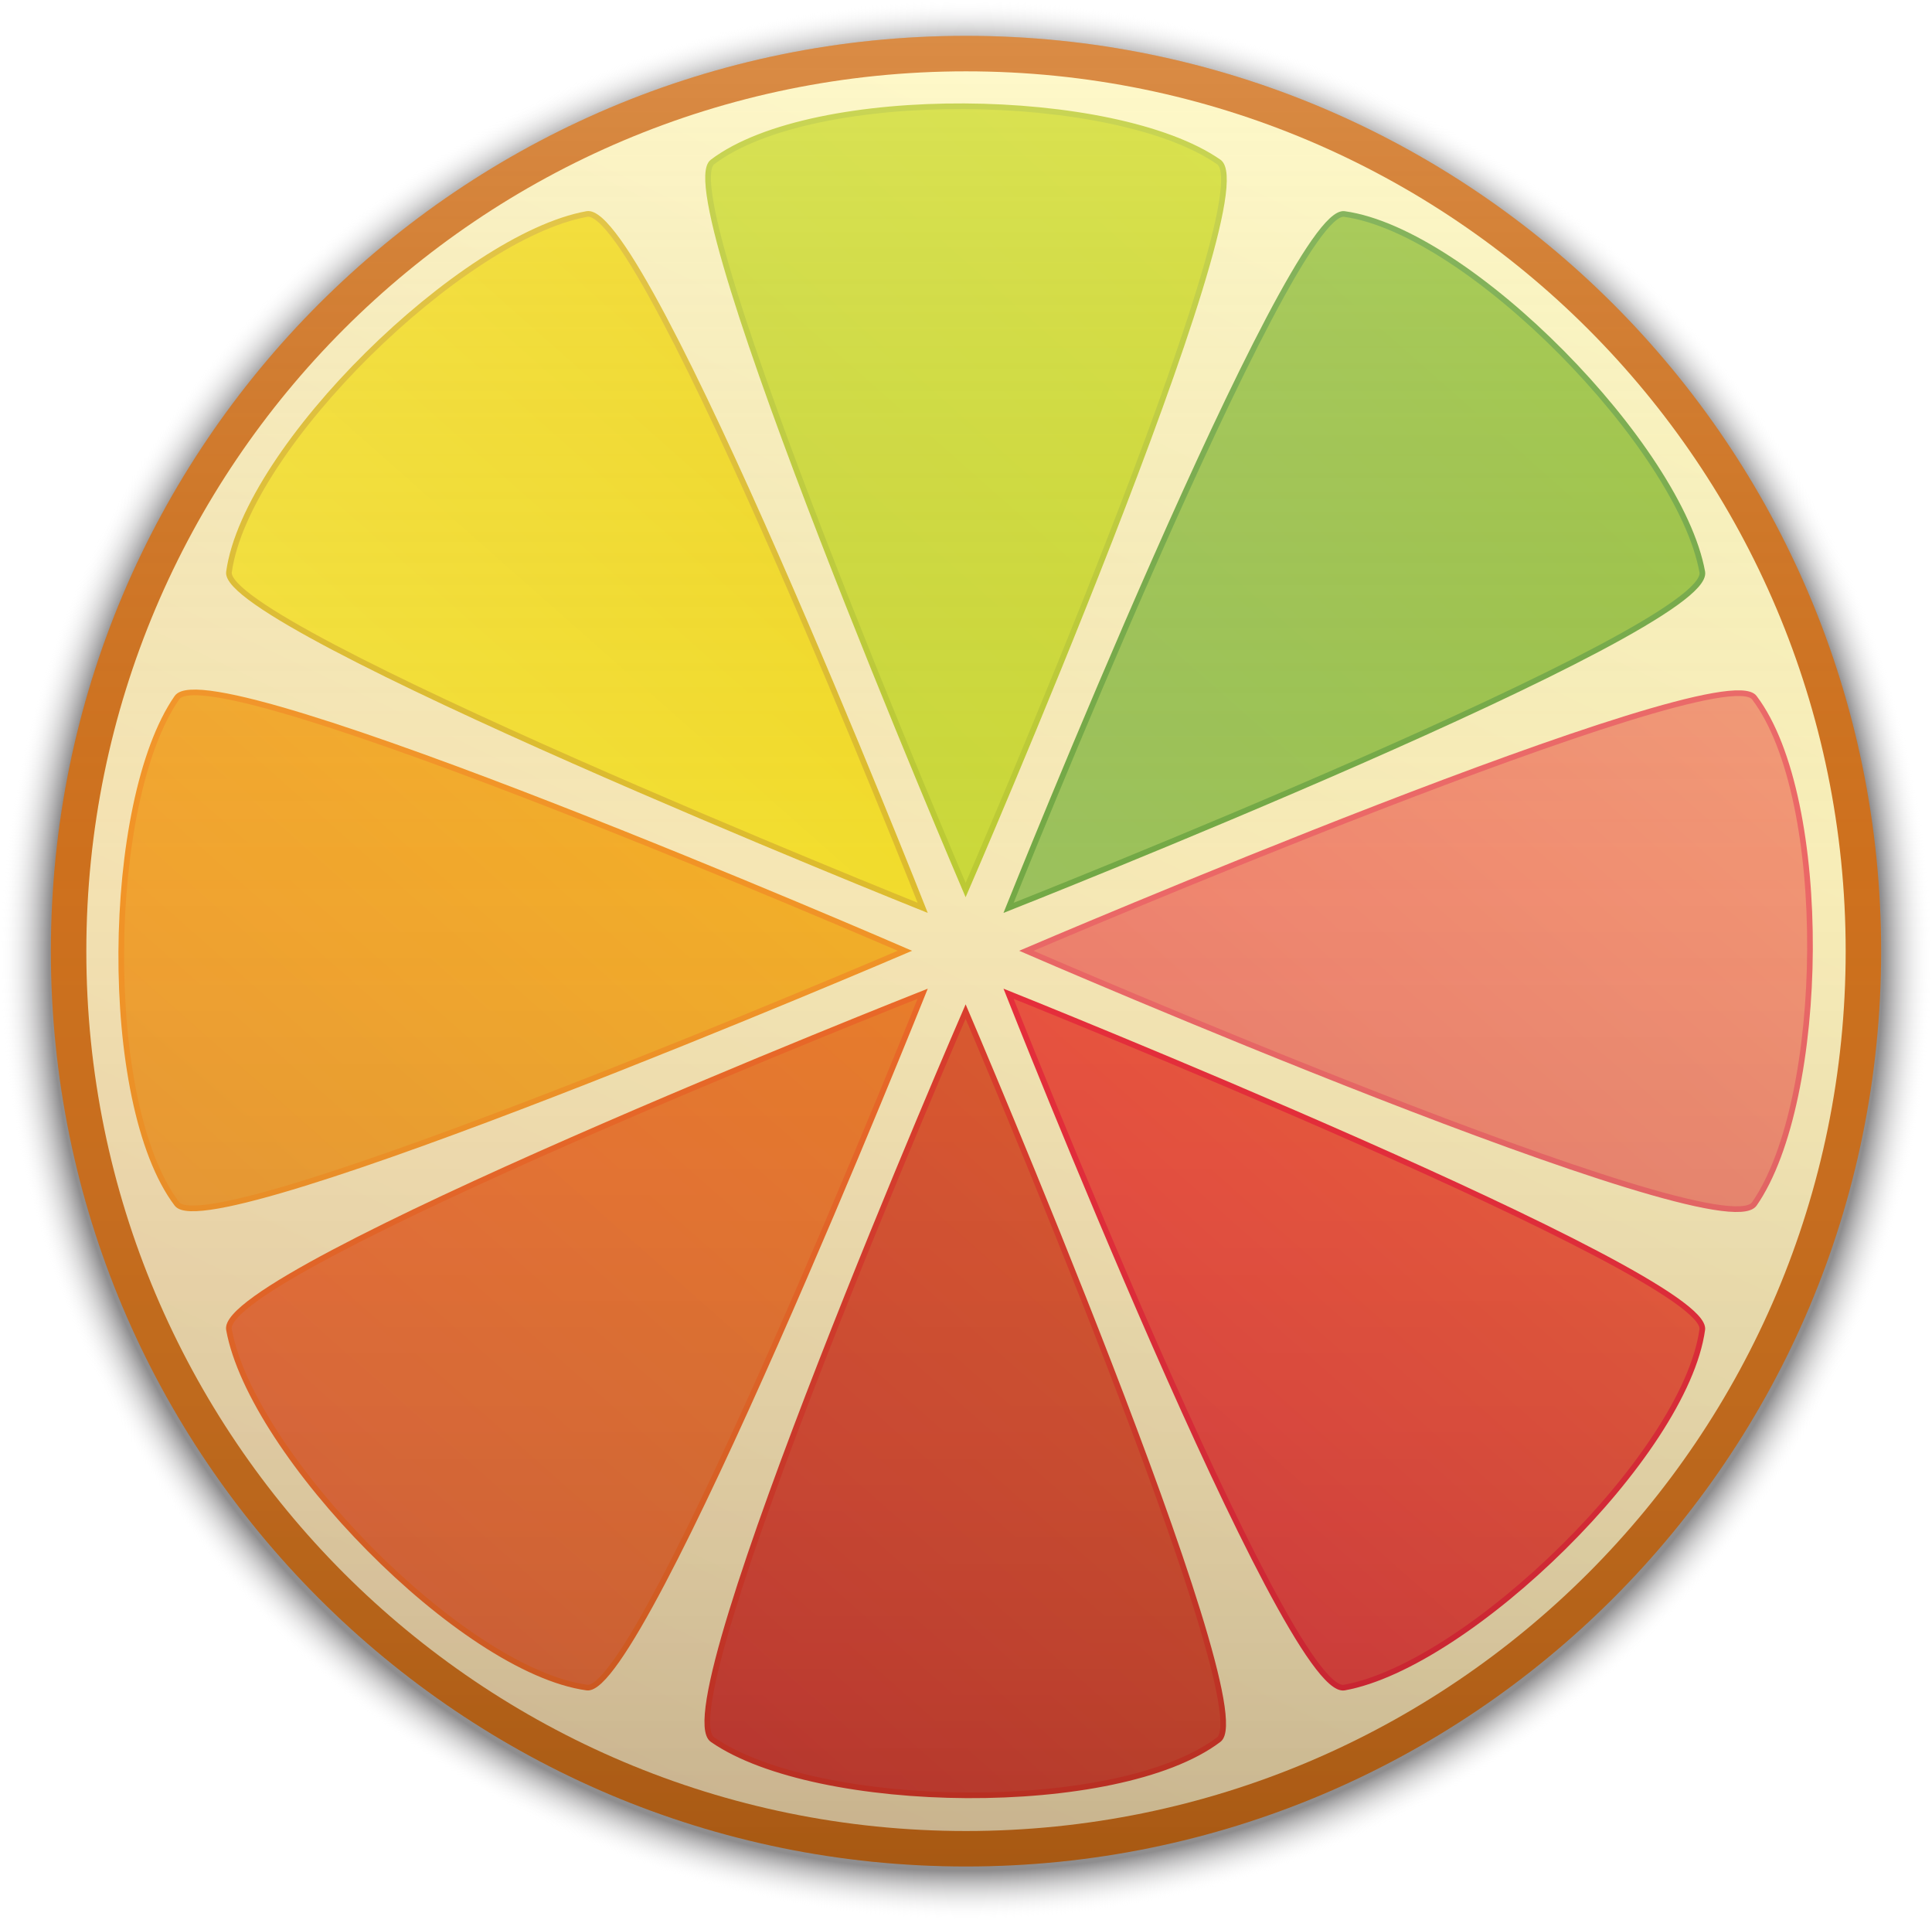
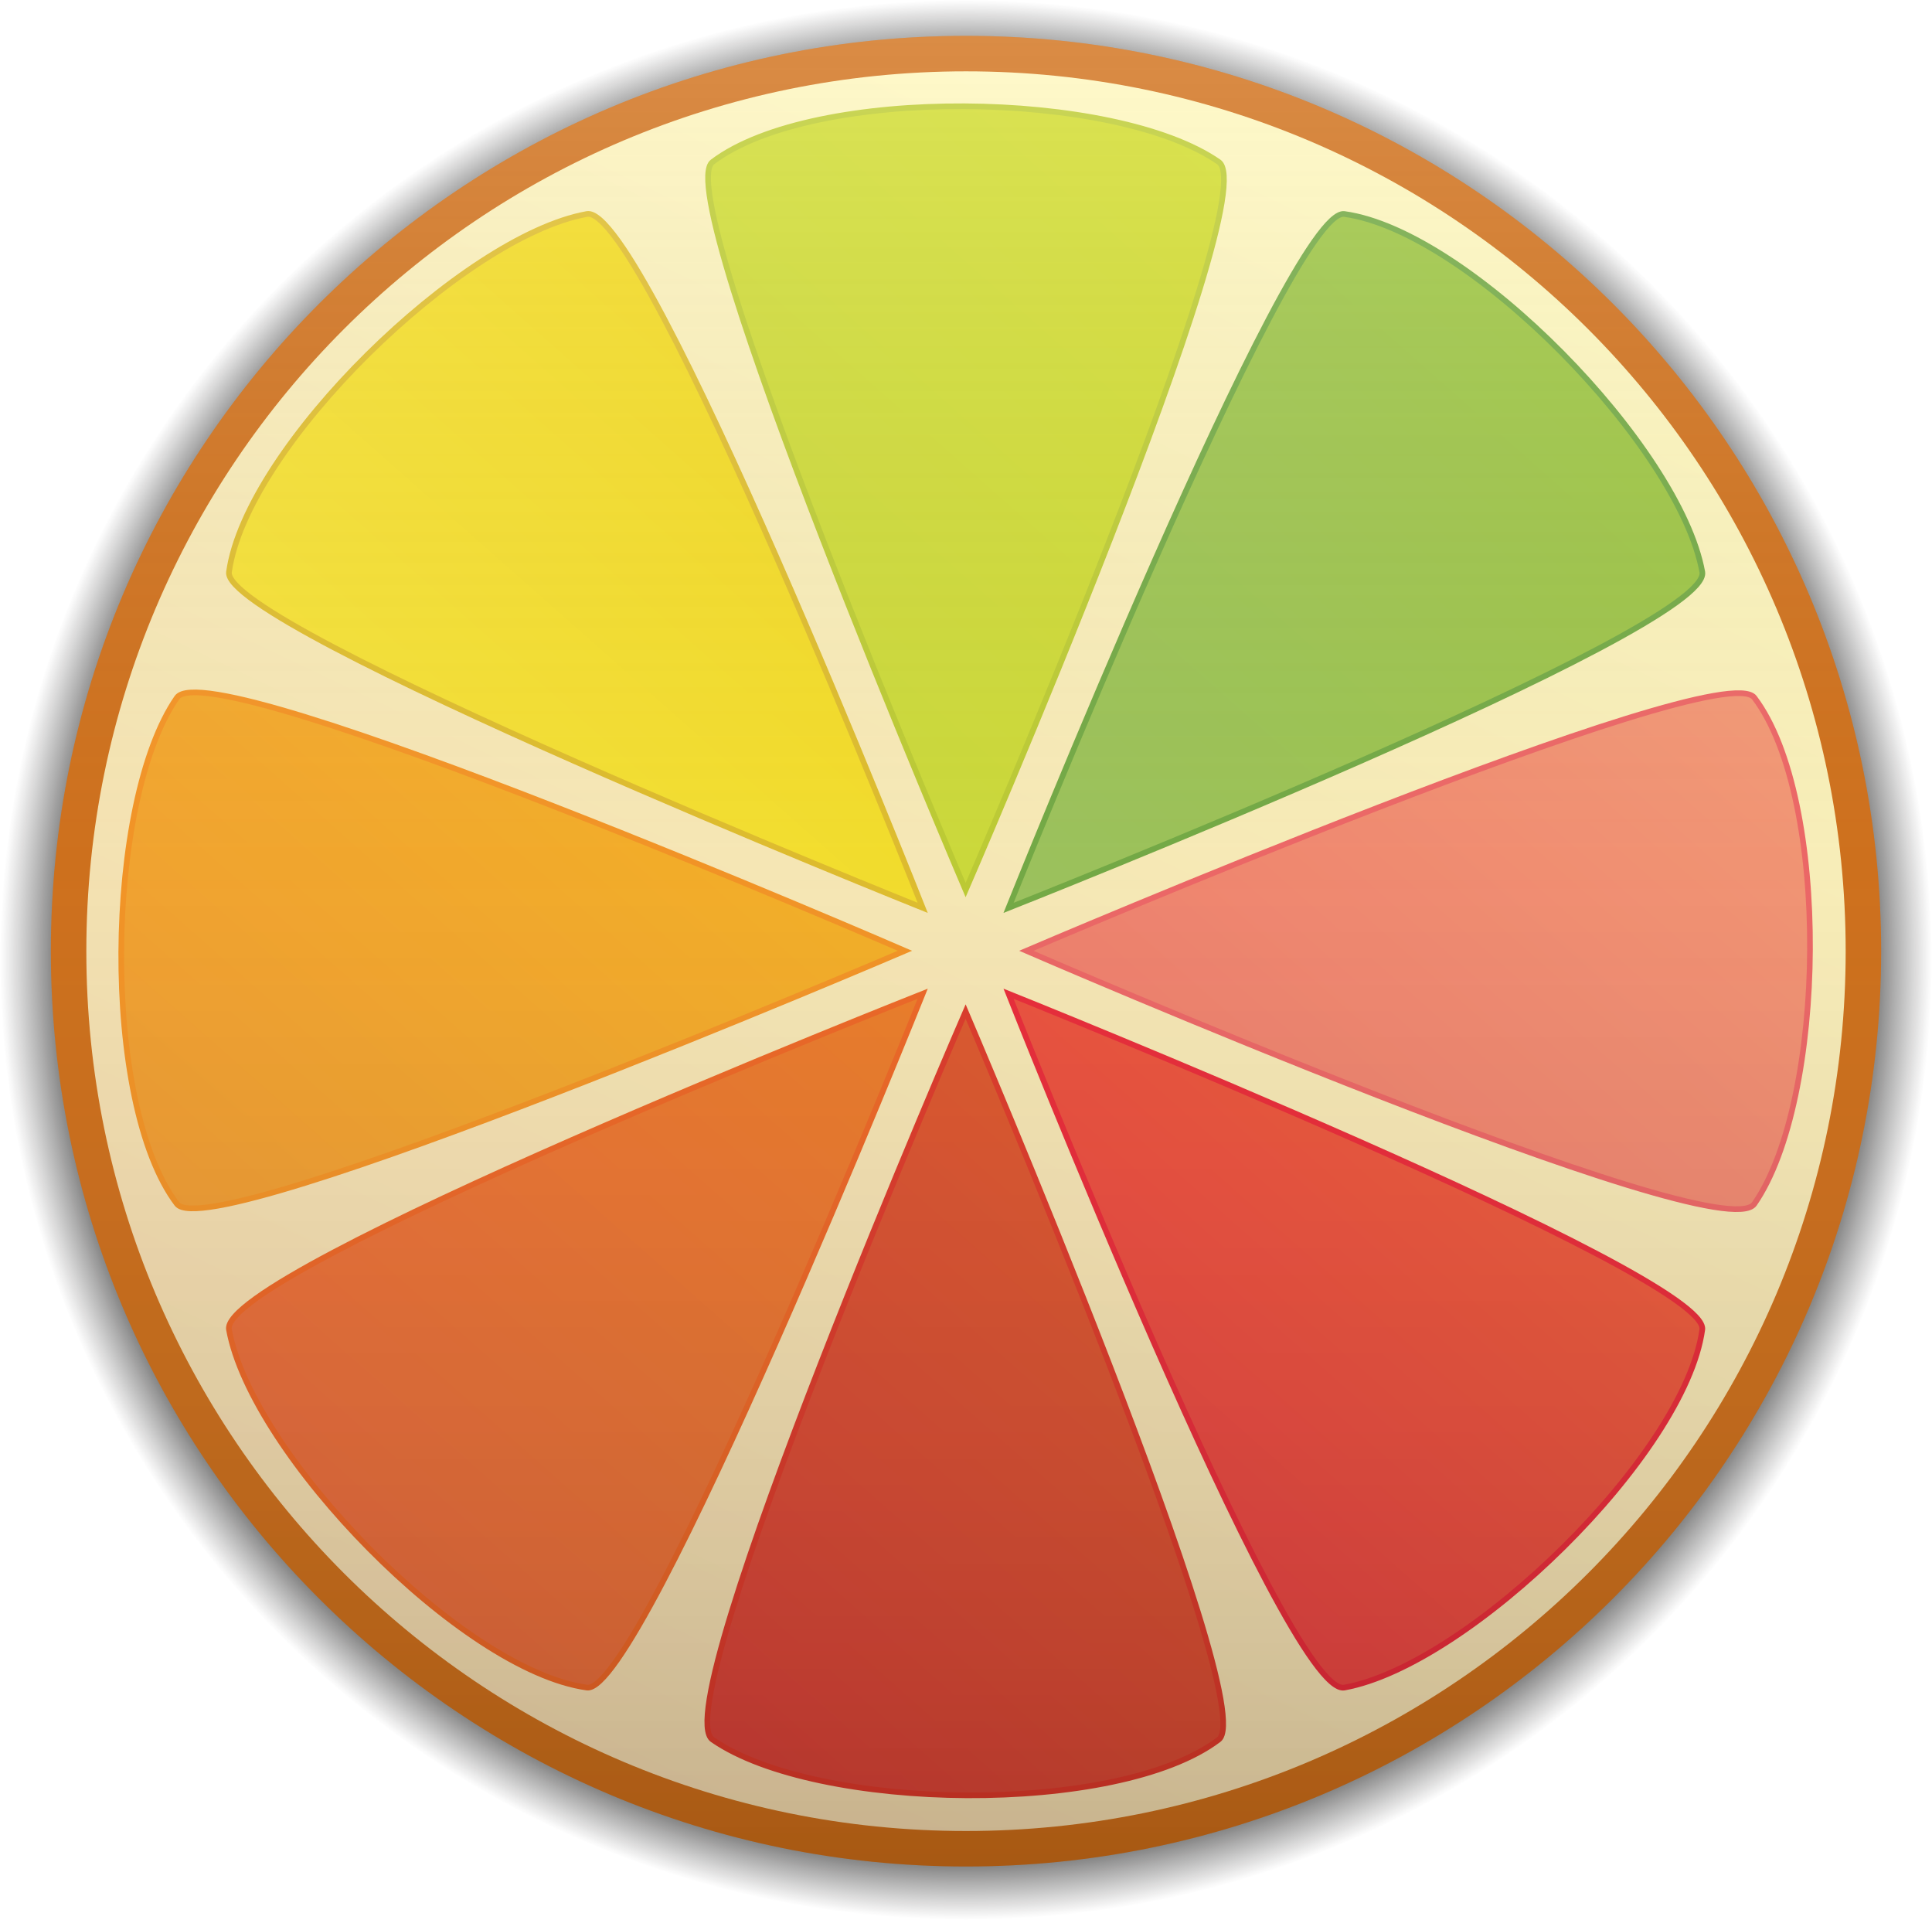
<svg xmlns="http://www.w3.org/2000/svg" version="1.1" id="Layer_1" x="0px" y="0px" width="341.071px" height="338.846px" viewBox="0 0 341.071 338.846" enable-background="new 0 0 341.071 338.846" xml:space="preserve">
-   <radialGradient id="SVGID_1_" cx="170.536" cy="167.482" r="170.536" gradientTransform="matrix(1 0 0 0.9935 0 3.0345)" gradientUnits="userSpaceOnUse">
+   <radialGradient id="SVGID_1_" cx="170.536" cy="167.271" r="170.533" gradientTransform="matrix(1 0 0 0.9935 0 3.2396)" gradientUnits="userSpaceOnUse">
    <stop offset="0.519" style="stop-color:#FFFFFF;stop-opacity:0.1" />
-     <stop offset="0.949" style="stop-color:#1D1B1E;stop-opacity:0.5" />
-     <stop offset="1" style="stop-color:#FFFFFF;stop-opacity:0" />
+     <stop offset="0.942" style="stop-color:#000000;stop-opacity:0.5" />
+     <stop offset="1" style="stop-color:#1A1818;stop-opacity:0" />
  </radialGradient>
  <ellipse fill="url(#SVGID_1_)" cx="170.535" cy="169.423" rx="170.535" ry="169.423" />
  <circle fill="#D16F17" cx="170.536" cy="167.885" r="161.557" />
  <linearGradient id="SVGID_2_" gradientUnits="userSpaceOnUse" x1="234.446" y1="33.577" x2="97.566" y2="321.236">
    <stop offset="0" style="stop-color:#FFF8BD" />
    <stop offset="1" style="stop-color:#F6DCAE" />
  </linearGradient>
  <circle fill="url(#SVGID_2_)" cx="170.536" cy="167.885" r="155.295" />
  <g>
    <linearGradient id="SVGID_3_" gradientUnits="userSpaceOnUse" x1="332.436" y1="91.745" x2="111.159" y2="342.099">
      <stop offset="0" style="stop-color:#F7A076" />
      <stop offset="0.446" style="stop-color:#F3816C" />
      <stop offset="1" style="stop-color:#F06878" />
    </linearGradient>
    <path fill="url(#SVGID_3_)" stroke="#F06564" stroke-miterlimit="10" d="M309.704,123.138   c-5.9-7.802-128.517,44.681-128.517,44.681S303.803,221.01,309.704,212.5C322.434,194.142,323.182,140.957,309.704,123.138z" />
    <linearGradient id="SVGID_4_" gradientUnits="userSpaceOnUse" x1="285.584" y1="50.334" x2="64.307" y2="300.689">
      <stop offset="0" style="stop-color:#9DC63B" />
      <stop offset="1" style="stop-color:#9BC183" />
    </linearGradient>
    <path fill="url(#SVGID_4_)" stroke="#72AA42" stroke-miterlimit="10" d="M300.518,100.96c-3.98-21.983-41.059-60.12-63.189-63.188   c-9.688-1.345-59.28,122.469-59.28,122.469S302.364,111.149,300.518,100.96z" />
    <linearGradient id="SVGID_5_" gradientUnits="userSpaceOnUse" x1="229.5" y1="0.764" x2="8.223" y2="251.118">
      <stop offset="0" style="stop-color:#D5DE26" />
      <stop offset="1" style="stop-color:#C5D94B" />
    </linearGradient>
    <path fill="url(#SVGID_5_)" stroke="#BECD30" stroke-miterlimit="10" d="M215.151,28.584c-18.357-12.73-71.543-13.478-89.362,0.001   c-7.801,5.899,44.682,128.516,44.682,128.516S223.663,34.484,215.151,28.584z" />
    <linearGradient id="SVGID_6_" gradientUnits="userSpaceOnUse" x1="219.382" y1="-8.178" x2="-1.894" y2="242.176">
      <stop offset="0" style="stop-color:#F2D200" />
      <stop offset="1" style="stop-color:#FDEF52" />
    </linearGradient>
    <path fill="url(#SVGID_6_)" stroke="#E1BE29" stroke-miterlimit="10" d="M162.893,160.239c0,0-49.092-124.315-59.281-122.469   c-21.982,3.979-60.12,41.058-63.188,63.189C39.078,110.646,162.893,160.239,162.893,160.239z" />
    <linearGradient id="SVGID_7_" gradientUnits="userSpaceOnUse" x1="226.072" y1="-2.266" x2="4.795" y2="248.089">
      <stop offset="0" style="stop-color:#FFCD10" />
      <stop offset="1" style="stop-color:#F29634" />
    </linearGradient>
    <path fill="url(#SVGID_7_)" stroke="#F79421" stroke-miterlimit="10" d="M31.236,123.136c-12.73,18.357-13.479,71.543,0,89.362   c5.898,7.801,128.516-44.682,128.516-44.682S37.135,114.625,31.236,123.136z" />
    <linearGradient id="SVGID_8_" gradientUnits="userSpaceOnUse" x1="272.921" y1="39.144" x2="51.645" y2="289.498">
      <stop offset="0" style="stop-color:#F79F1C" />
      <stop offset="0.446" style="stop-color:#F08021" />
      <stop offset="1" style="stop-color:#ED693C" />
    </linearGradient>
    <path fill="url(#SVGID_8_)" stroke="#F16622" stroke-miterlimit="10" d="M40.422,234.676c3.979,21.982,41.057,60.12,63.188,63.188   c9.687,1.346,59.279-122.468,59.279-122.468S38.574,224.487,40.422,234.676z" />
    <linearGradient id="SVGID_9_" gradientUnits="userSpaceOnUse" x1="329.008" y1="88.713" x2="107.731" y2="339.068">
      <stop offset="0" style="stop-color:#E47C26" />
      <stop offset="0.446" style="stop-color:#DF5B27" />
      <stop offset="1" style="stop-color:#DD3A3A" />
    </linearGradient>
    <path fill="url(#SVGID_9_)" stroke="#E03827" stroke-miterlimit="10" d="M125.787,307.051c18.357,12.73,71.543,13.48,89.362,0   c7.801-5.898-44.681-128.515-44.681-128.515S117.275,301.153,125.787,307.051z" />
    <linearGradient id="SVGID_10_" gradientUnits="userSpaceOnUse" x1="339.125" y1="97.656" x2="117.848" y2="348.01">
      <stop offset="0" style="stop-color:#F3783C" />
      <stop offset="0.446" style="stop-color:#EF5339" />
      <stop offset="1" style="stop-color:#ED294A" />
    </linearGradient>
    <path fill="url(#SVGID_10_)" stroke="#ED2836" stroke-miterlimit="10" d="M178.047,175.398c0,0,49.09,124.315,59.28,122.467   c21.982-3.979,60.121-41.057,63.189-63.188C301.86,224.991,178.047,175.398,178.047,175.398z" />
  </g>
  <linearGradient id="SVGID_11_" gradientUnits="userSpaceOnUse" x1="170.535" y1="6.328" x2="170.535" y2="329.442">
    <stop offset="0" style="stop-color:#FFFFFF;stop-opacity:0.2" />
    <stop offset="0.45" style="stop-color:#908E8E;stop-opacity:0.05" />
    <stop offset="1" style="stop-color:#030003;stop-opacity:0.2" />
  </linearGradient>
  <circle fill="url(#SVGID_11_)" cx="170.536" cy="167.885" r="161.557" />
</svg>
